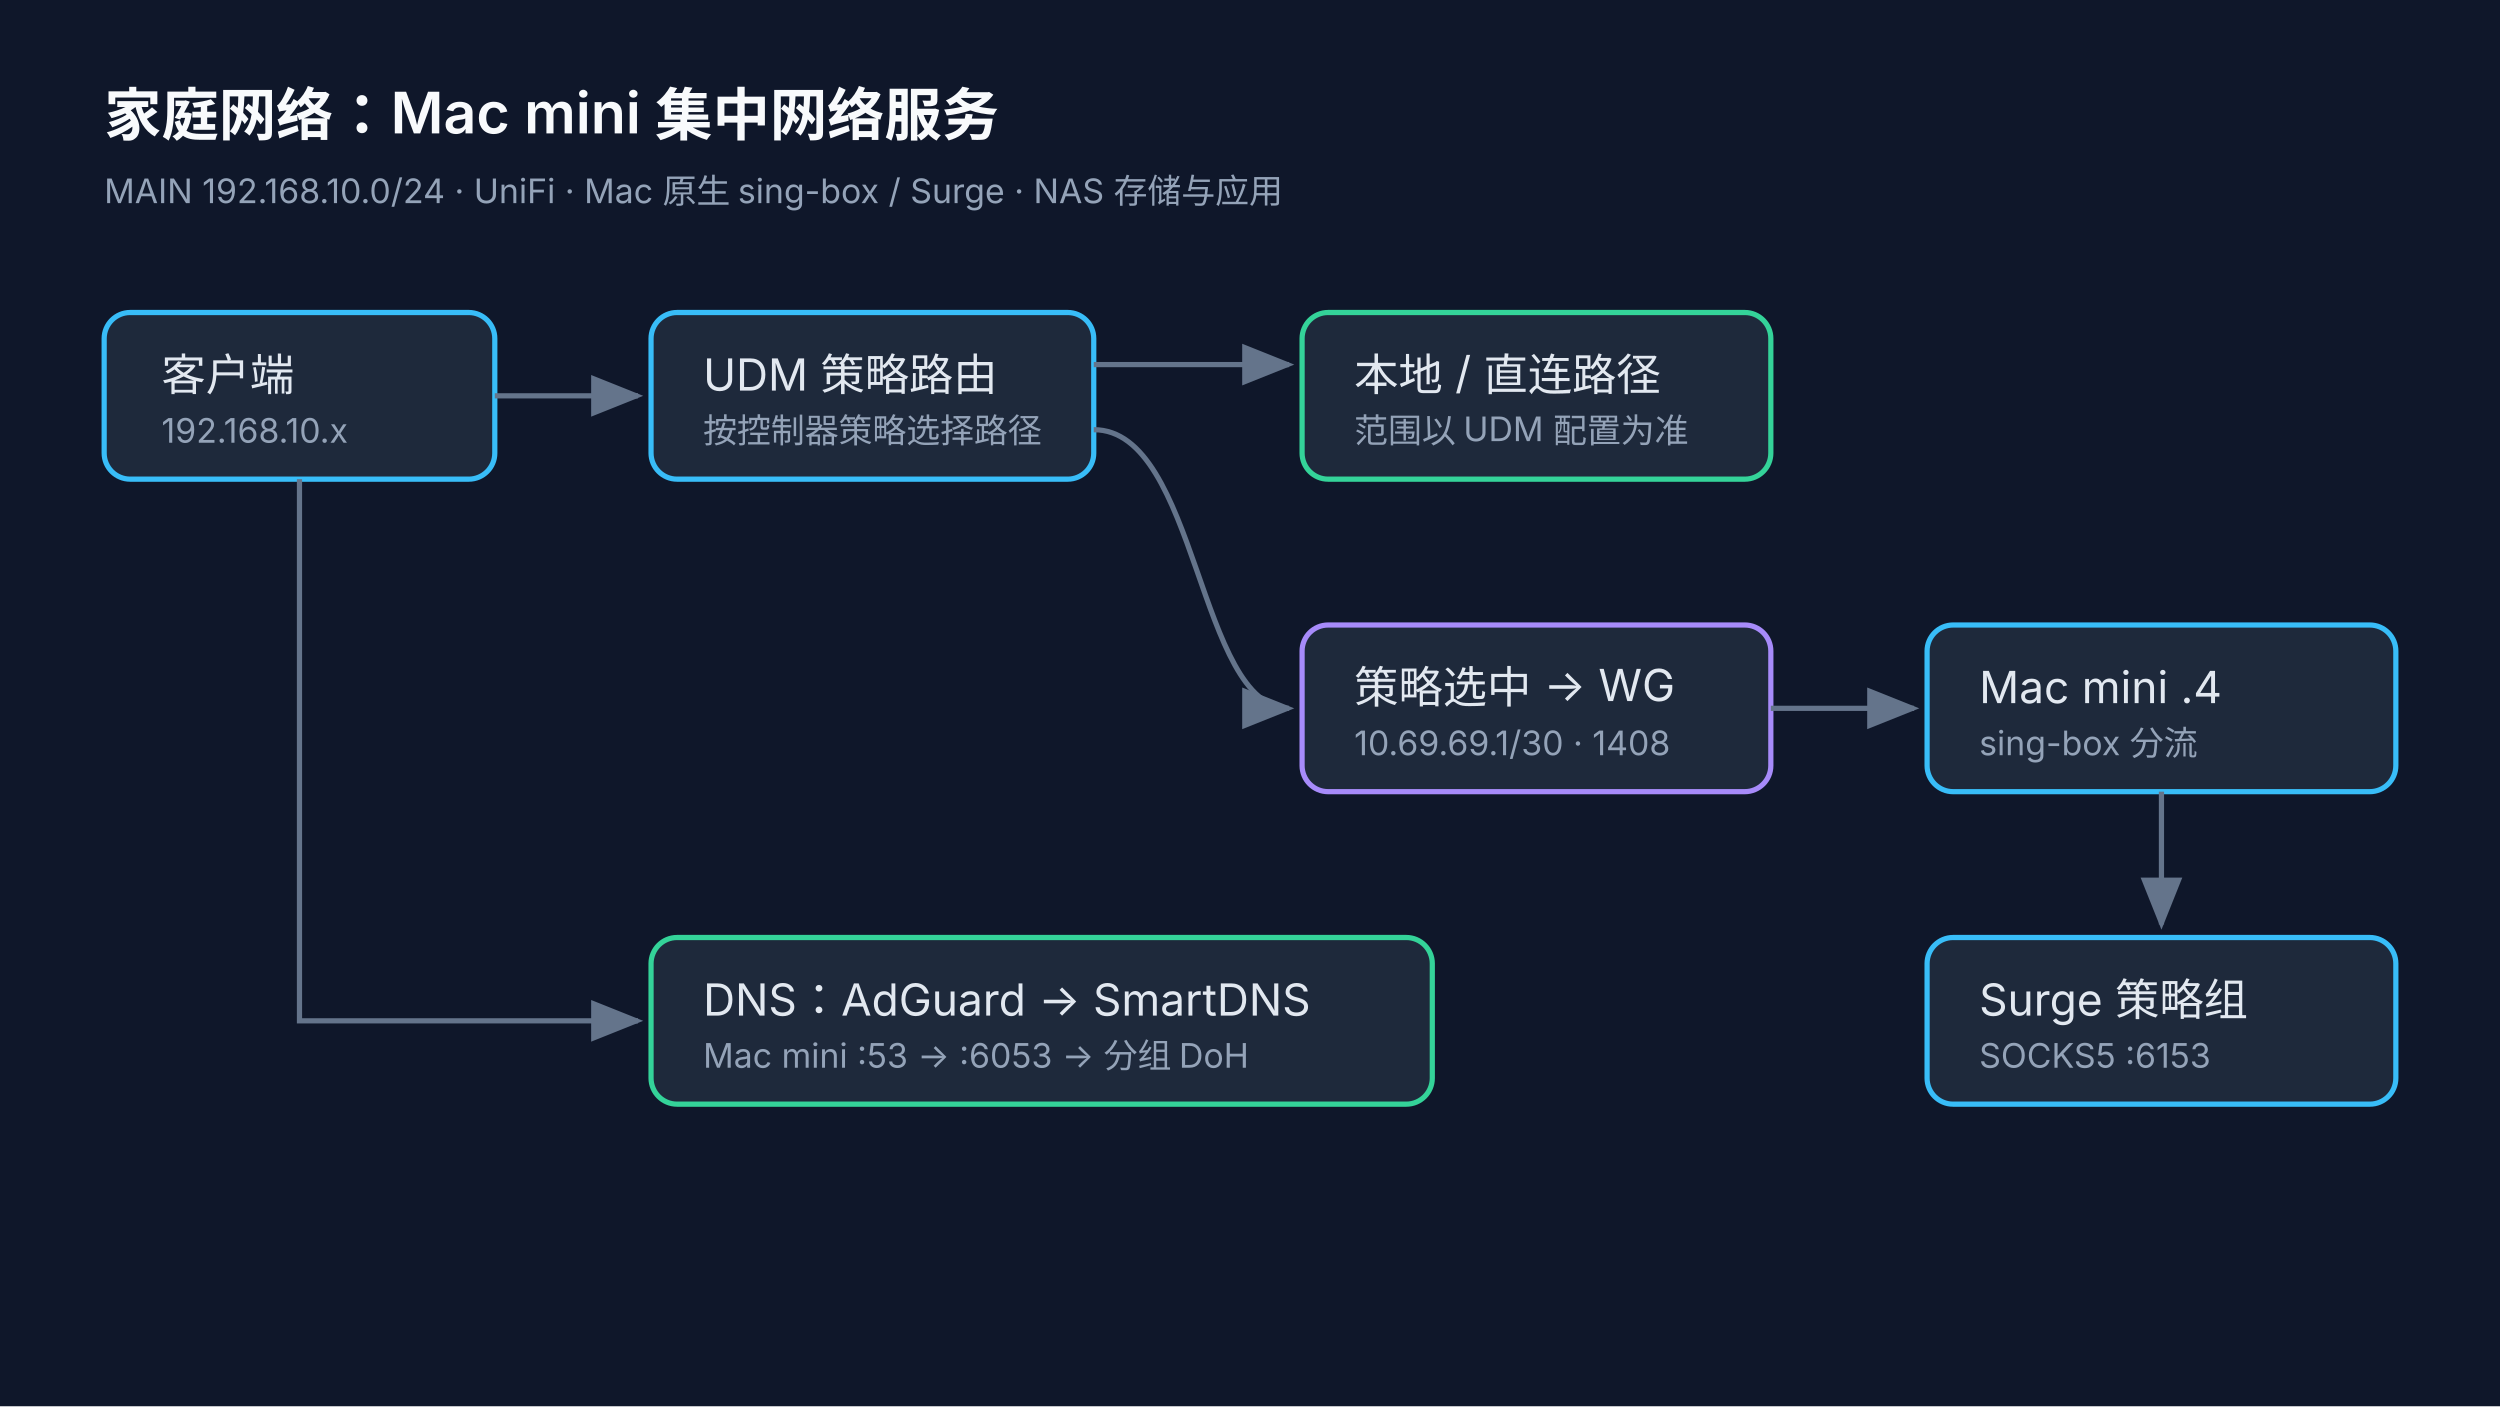
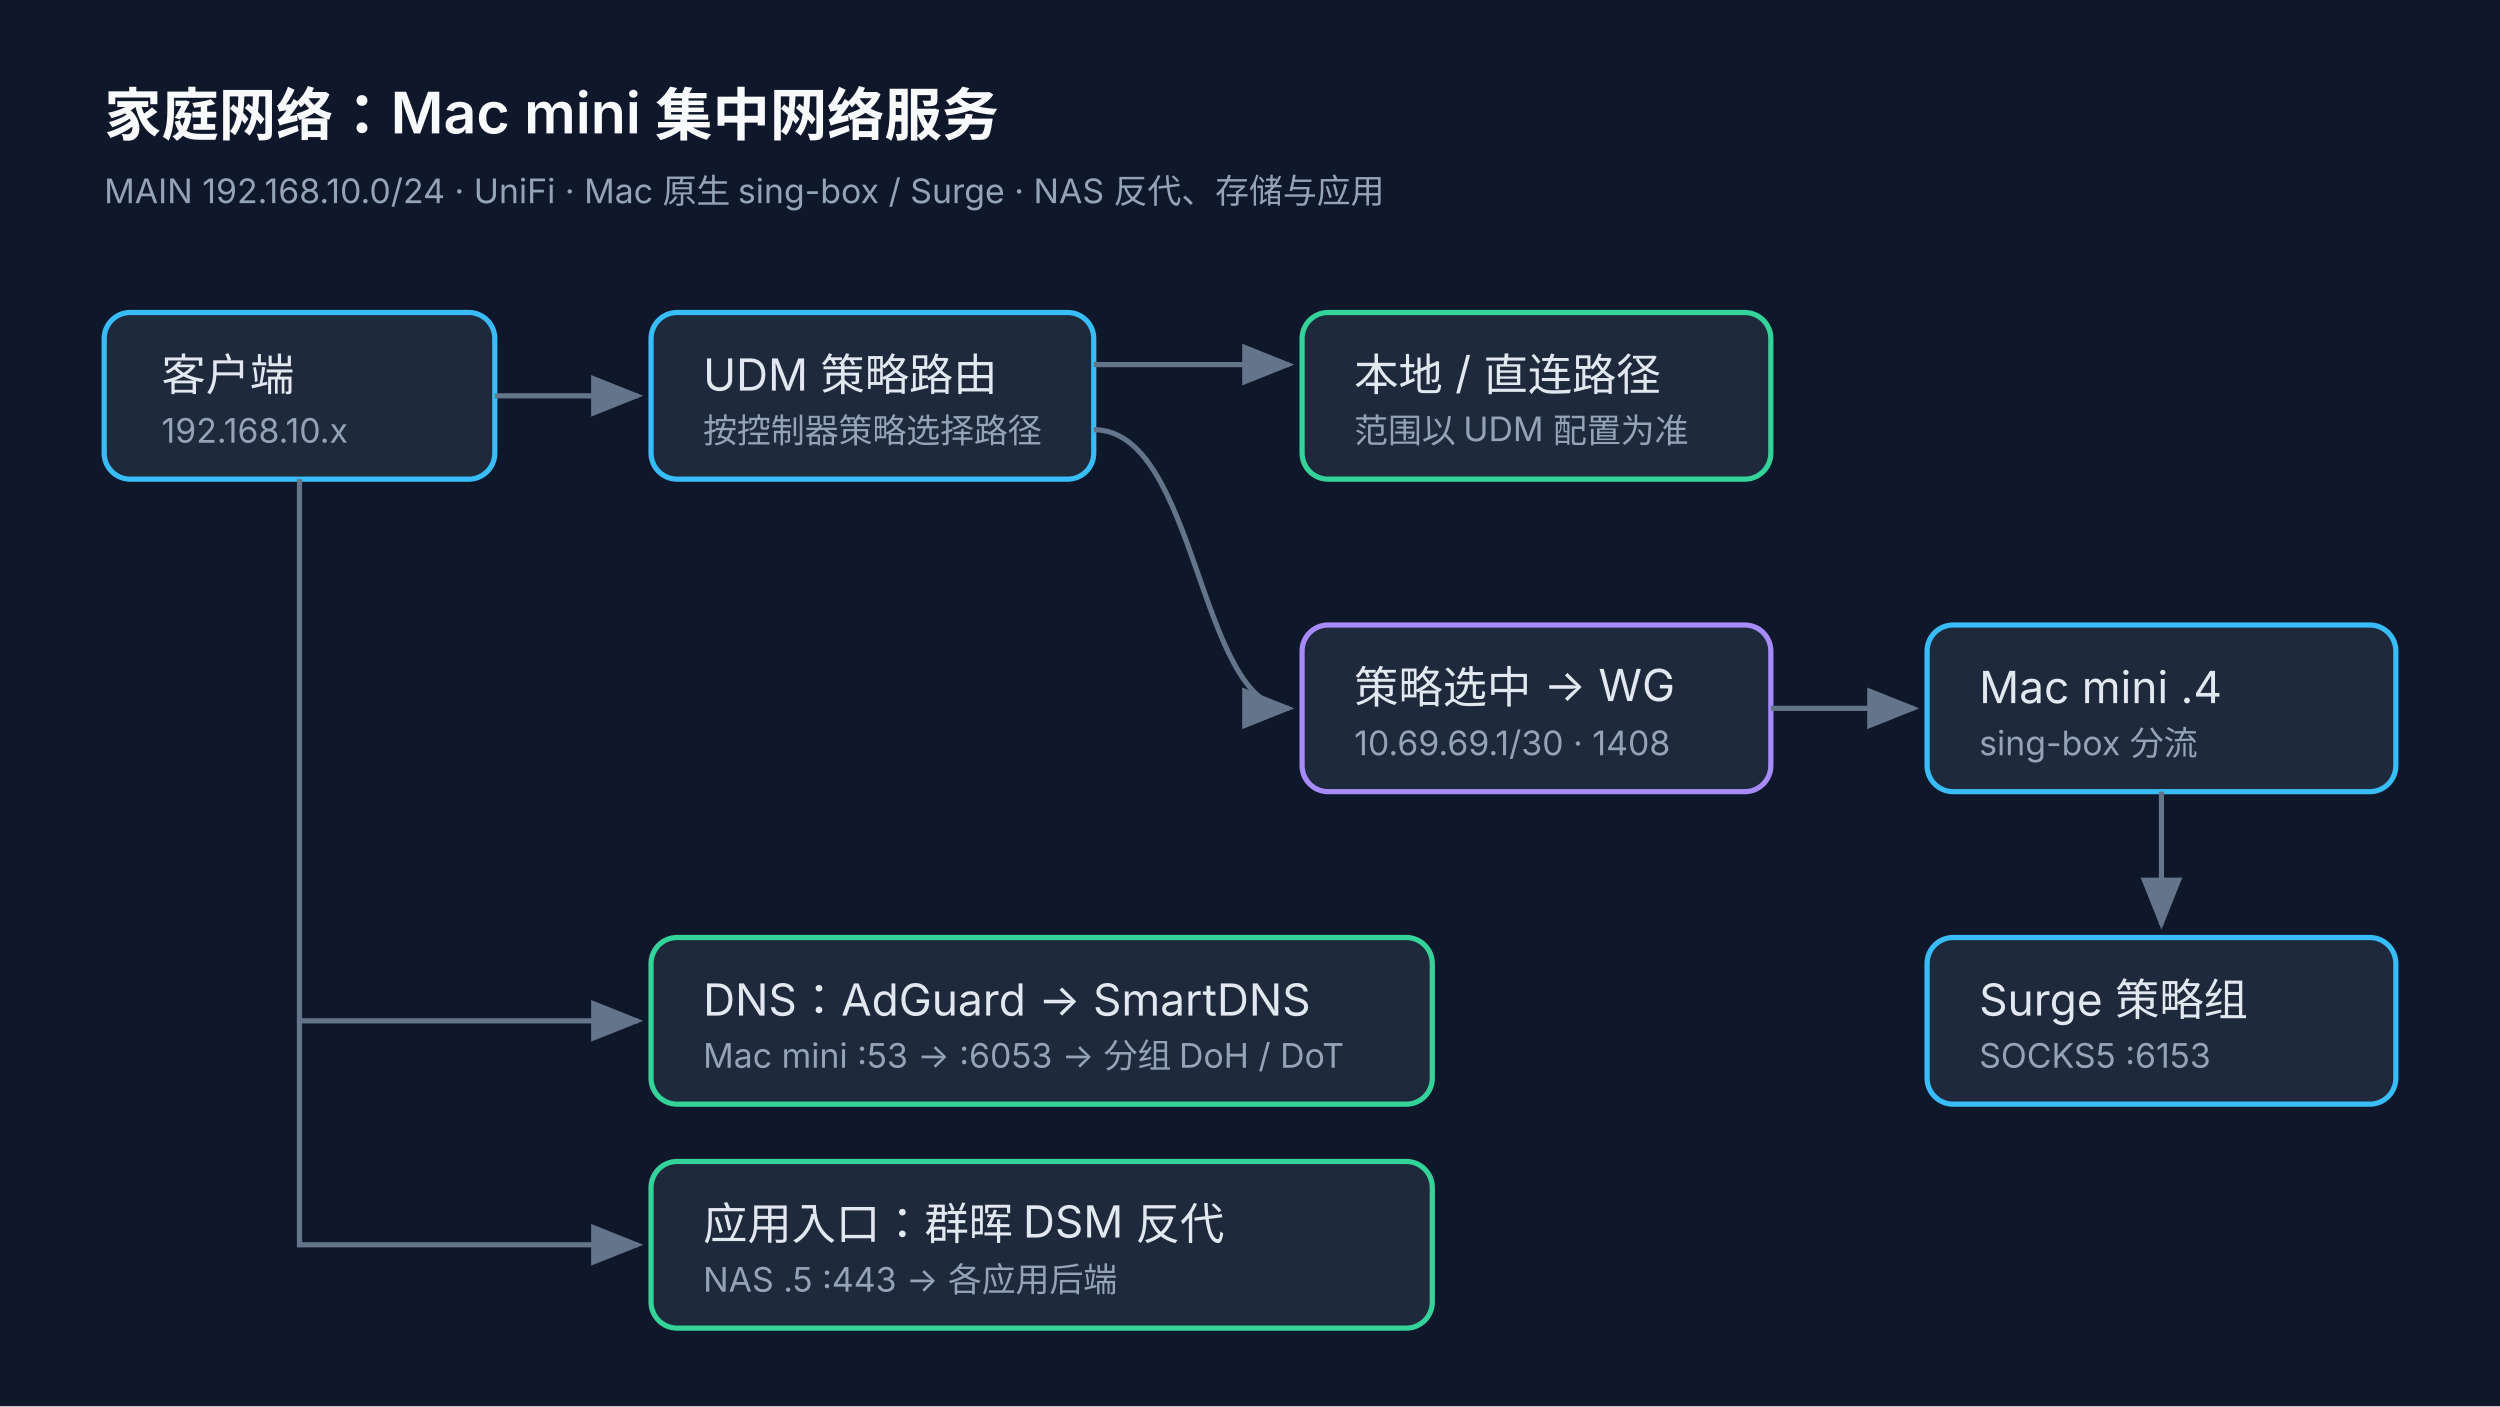
<svg xmlns="http://www.w3.org/2000/svg" width="960" height="540" viewBox="0 0 960 540">
  <defs>
    <style>
      .bg { fill: #0f172a; }
      .box { fill: #1e293b; stroke: #38bdf8; stroke-width: 2; rx: 10; }
      .box2 { fill: #1e293b; stroke: #a78bfa; stroke-width: 2; rx: 10; }
      .box3 { fill: #1e293b; stroke: #34d399; stroke-width: 2; rx: 10; }
      .t { fill: #e2e8f0; font-family: -apple-system, "PingFang SC", sans-serif; font-size: 17px; }
      .s { fill: #94a3b8; font-family: -apple-system, "PingFang SC", sans-serif; font-size: 13px; }
      .h { fill: #f8fafc; font-family: -apple-system, "PingFang SC", sans-serif; font-size: 22px; font-weight: 600; }
      .l { stroke: #64748b; stroke-width: 2; fill: none; marker-end: url(#a); }
      .l2 { stroke: #34d399; stroke-width: 2; fill: none; marker-end: url(#a); }
    </style>
    <marker id="a" markerWidth="10" markerHeight="8" refX="9" refY="4" orient="auto">
      <path d="M0,0 L10,4 L0,8 z" fill="#64748b" />
    </marker>
  </defs>
  <rect class="bg" width="960" height="540" />
  <text class="h" x="40" y="52">家庭网络：Mac mini 集中网络服务</text>
-   <text class="s" x="40" y="78">MAIN 192.168.10.0/24 · UniFi · Mac 原生 sing-box / Surge · NAS 存储与应用</text>
+   <text class="s" x="40" y="78">MAIN 192.168.10.0/24 · UniFi · Mac 原生 sing-box / Surge · NAS 反代、存储与应用</text>
  <rect class="box" x="40" y="120" width="150" height="64" />
  <text class="t" x="62" y="150">客户端</text>
  <text class="s" x="62" y="170">192.168.10.x</text>
  <rect class="box" x="250" y="120" width="170" height="64" />
  <text class="t" x="270" y="150">UDM 策略路由</text>
  <text class="s" x="270" y="170">按控制器策略选择路径</text>
  <rect class="box3" x="500" y="120" width="180" height="64" />
  <text class="t" x="520" y="150">本地 / 直连路径</text>
  <text class="s" x="520" y="170">范围以 UDM 配置为准</text>
  <rect class="box2" x="500" y="240" width="180" height="64" />
  <text class="t" x="520" y="270">策略选中 → WG</text>
  <text class="s" x="520" y="290">10.69.69.1/30 · 1408</text>
  <rect class="box" x="740" y="240" width="180" height="64" />
  <text class="t" x="760" y="270">Mac mini .4</text>
  <text class="s" x="760" y="290">sing-box 分流</text>
  <rect class="box" x="740" y="360" width="180" height="64" />
  <text class="t" x="760" y="390">Surge 策略组</text>
  <text class="s" x="760" y="410">SOCKS5 :6153</text>
  <rect class="box3" x="250" y="360" width="300" height="64" />
  <text class="t" x="270" y="390">DNS：AdGuard → SmartDNS</text>
-   <text class="s" x="270" y="410">Mac mini :53 → :6053 → 分组 DoH</text>
+   <text class="s" x="270" y="410">Mac mini :53 → :6053 → 分组 DoH / DoT</text>
  <path class="l" d="M190,152 H245" />
  <path class="l" d="M420,140 H495" />
  <path class="l" d="M420,165 C460,165 460,272 495,272" />
  <path class="l" d="M680,272 H735" />
  <path class="l" d="M830,304 V355" />
  <path class="l" d="M115,184 V392 H245" />
+   <path class="l" d="M115,392 V478 H245" />
+   <rect class="box3" x="250" y="446" width="300" height="64" />
+   <text class="t" x="270" y="476">应用入口：群晖 DSM 反代</text>
+   <text class="s" x="270" y="496">NAS .5 :443 → 各应用后端</text>
</svg>
